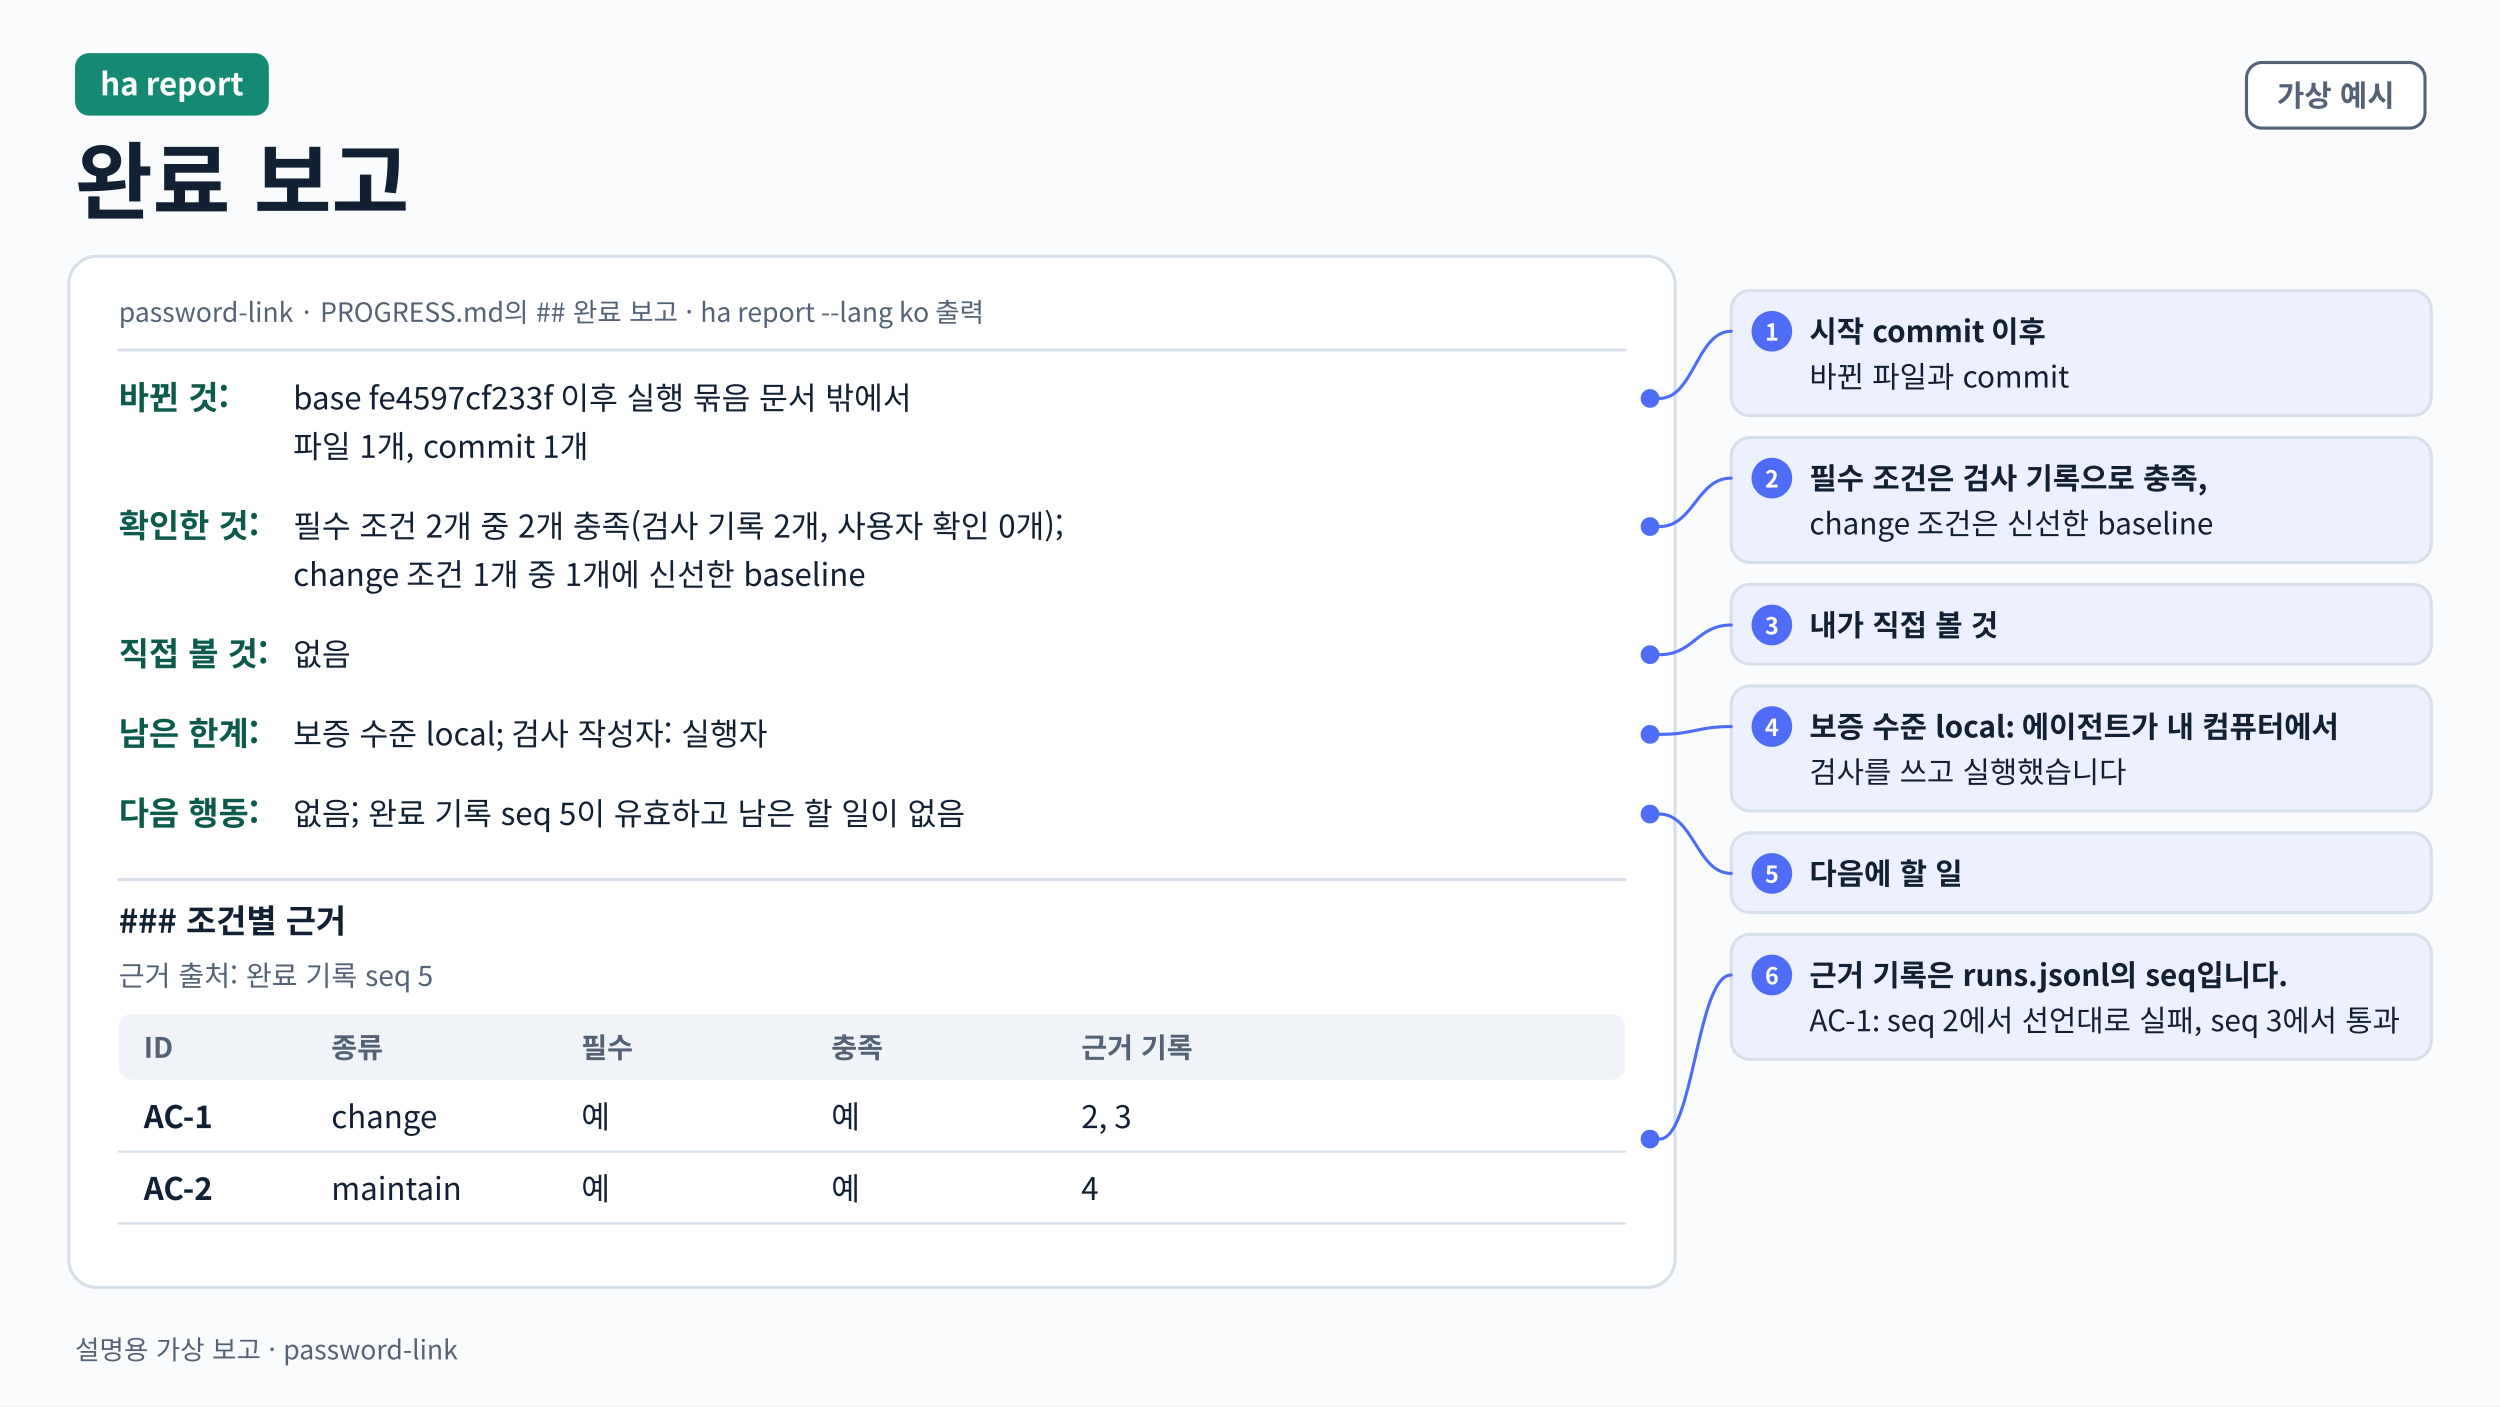
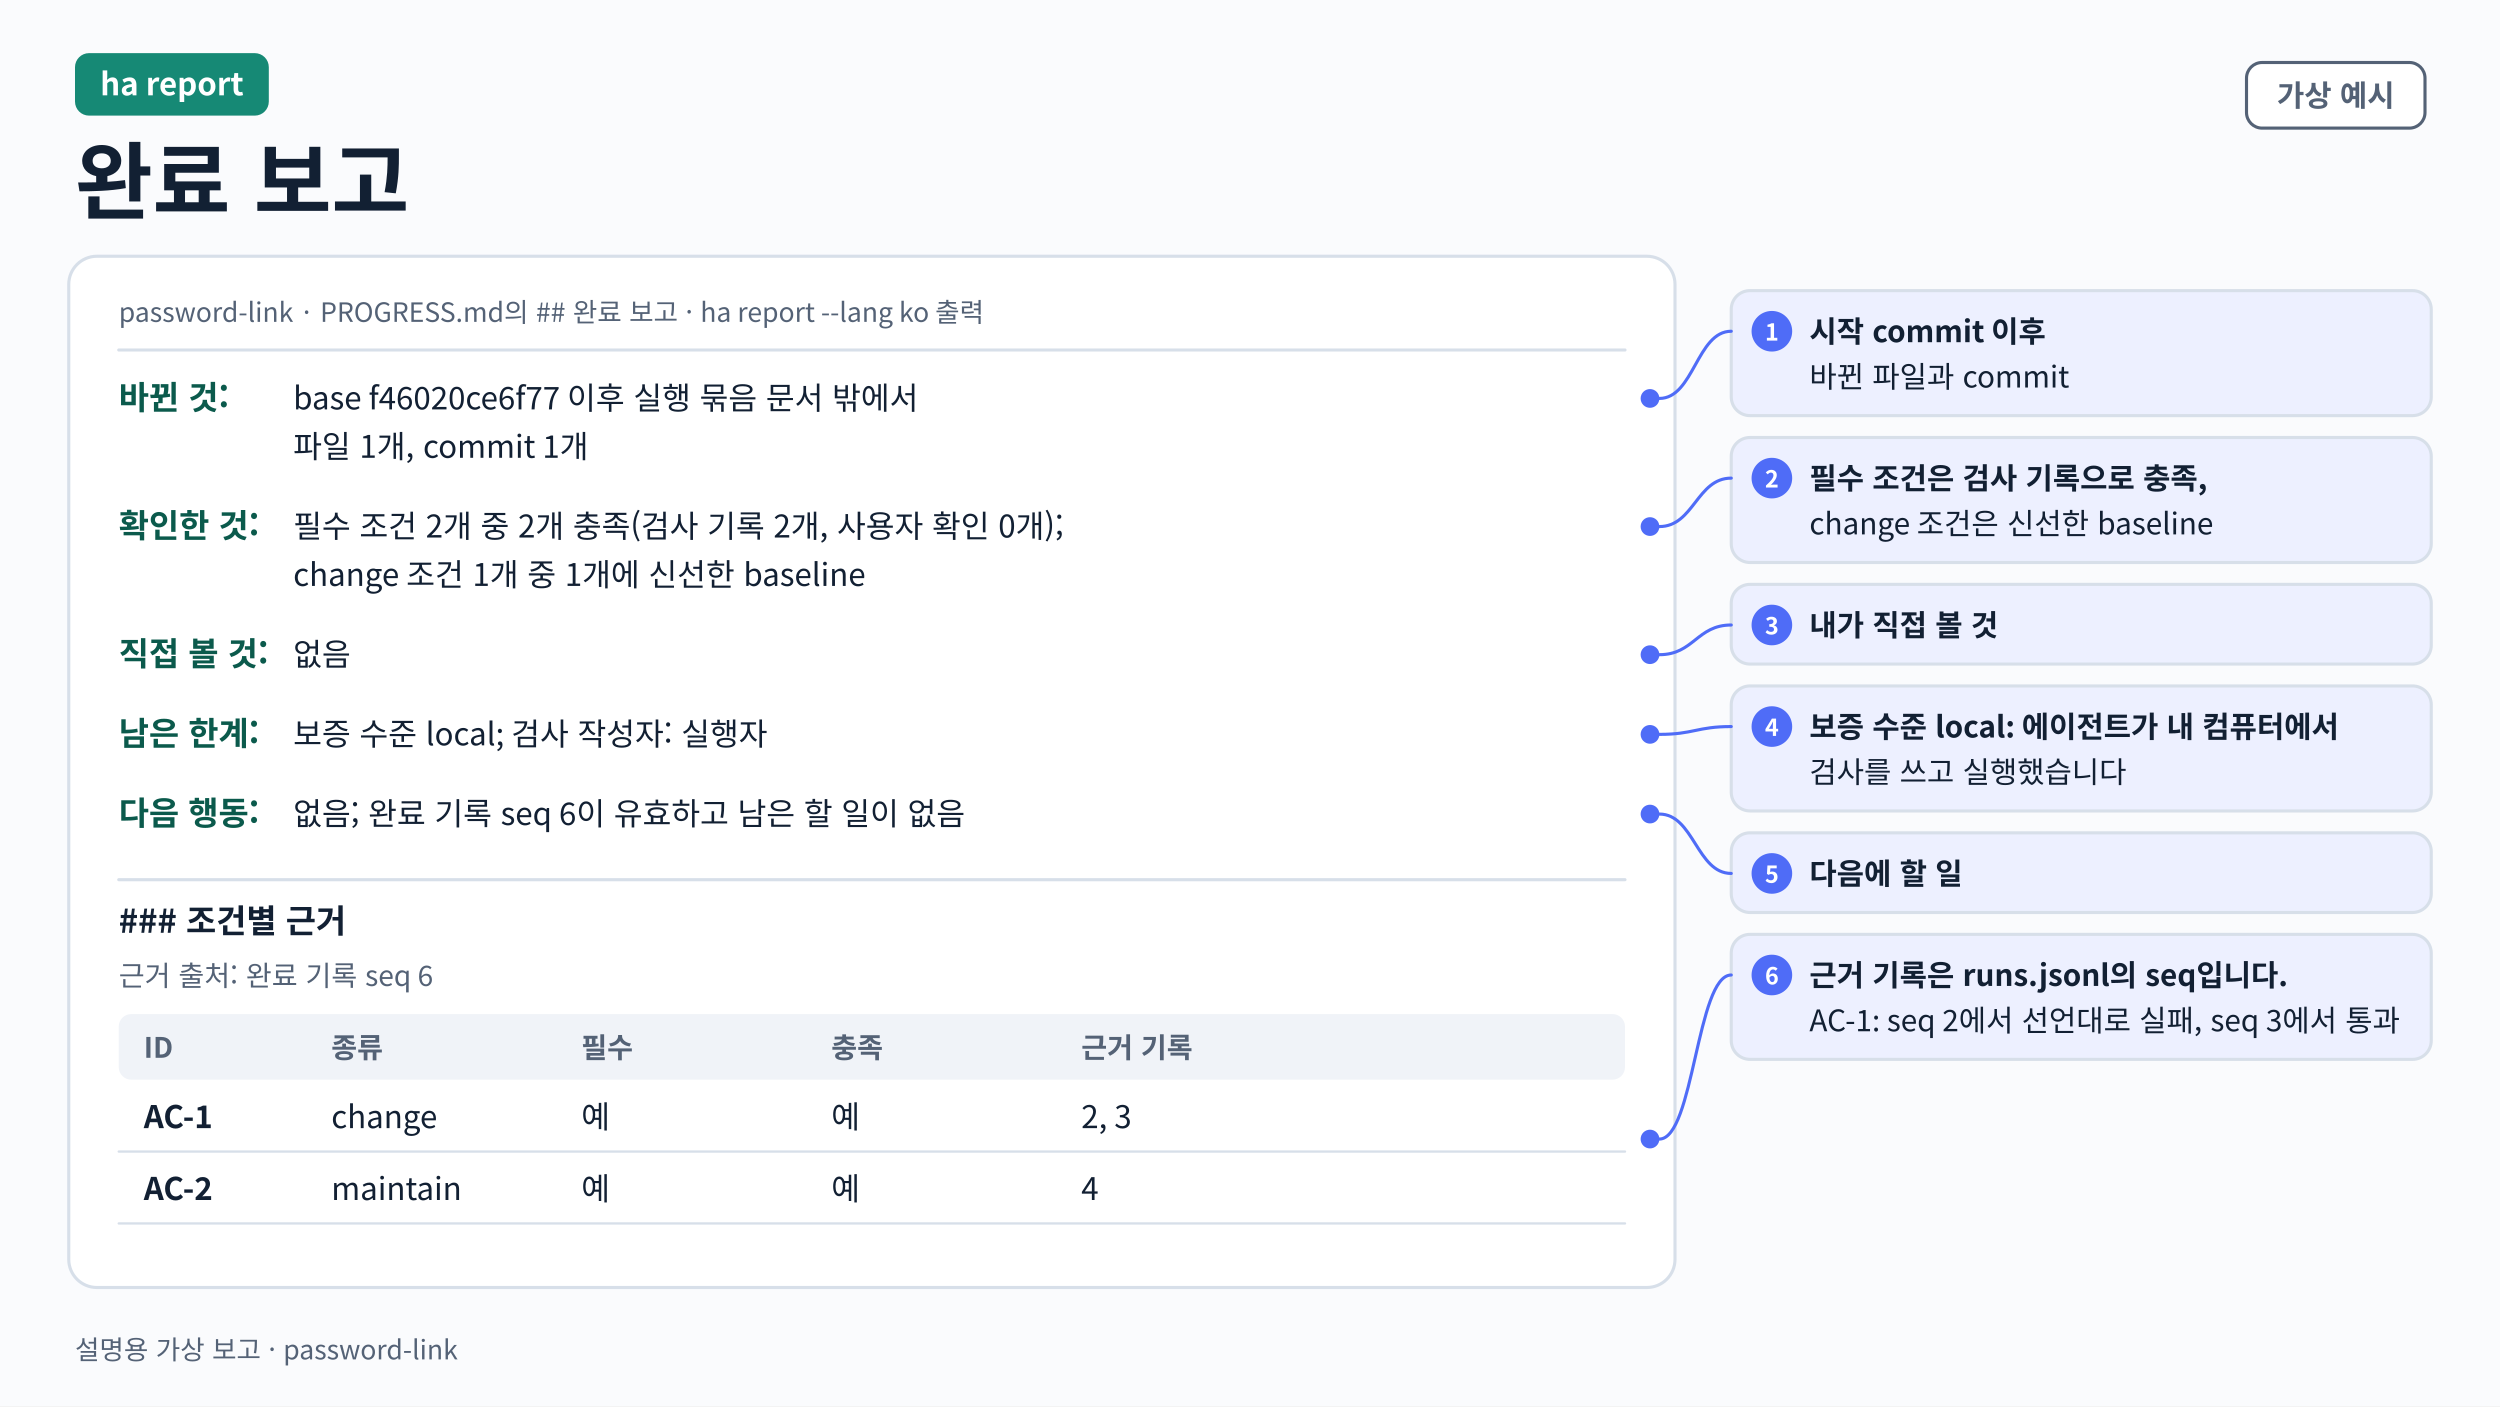
<svg xmlns="http://www.w3.org/2000/svg" width="1600" height="900" viewBox="0 0 1600 900" role="img" aria-labelledby="title description" xml:lang="ko">
  <rect x="0" y="0" width="1600" height="900" rx="0" fill="#FAFBFD" />
  <rect x="48" y="34" width="124.04" height="40" rx="9" fill="#168975" />
  <text x="110.02" y="61" font-family="Noto Sans CJK KR, Noto Sans KR, sans-serif" font-size="20" font-weight="700" fill="#FFFFFF" text-anchor="middle" xml:space="preserve">ha report</text>
  <text x="48" y="136" font-family="Noto Sans CJK KR, Noto Sans KR, sans-serif" font-size="54" font-weight="700" fill="#122033" text-anchor="start" xml:space="preserve">완료 보고</text>
  <rect x="1437.767" y="40" width="114.233" height="42" rx="10" fill="#FFFFFF" stroke="#546276" stroke-width="2" />
  <text x="1494.883" y="68" font-family="Noto Sans CJK KR, Noto Sans KR, sans-serif" font-size="19" font-weight="700" fill="#546276" text-anchor="middle" xml:space="preserve">가상 예시</text>
  <rect x="44" y="164" width="1028" height="660" rx="18" fill="#FFFFFF" stroke="#D7DFE9" stroke-width="2" />
  <text x="76" y="206" font-family="Noto Sans CJK KR, Noto Sans KR, sans-serif" font-size="17" font-weight="400" fill="#546276" text-anchor="start" xml:space="preserve">password-link · PROGRESS.md의 ## 완료 보고 · ha report --lang ko 출력</text>
  <path d="M76 224H1040" fill="none" stroke="#D7DFE9" stroke-width="2" stroke-linecap="round" stroke-linejoin="round" />
  <text x="76" y="262" font-family="Noto Sans CJK KR, Noto Sans KR, sans-serif" font-size="21" font-weight="700" fill="#0B5A4C" text-anchor="start" xml:space="preserve">바뀐 것:</text>
-   <text x="187.639" y="262" font-family="Noto Sans CJK KR, Noto Sans KR, sans-serif" font-size="20" font-weight="400" fill="#122033" text-anchor="start" xml:space="preserve">base fe4597cf233f 이후 실행 묶음 문서 밖에서</text>
+   <text x="187.639" y="262" font-family="Noto Sans CJK KR, Noto Sans KR, sans-serif" font-size="20" font-weight="400" fill="#122033" text-anchor="start" xml:space="preserve">base f46020ce6f77 이후 실행 묶음 문서 밖에서</text>
  <text x="187.639" y="293" font-family="Noto Sans CJK KR, Noto Sans KR, sans-serif" font-size="20" font-weight="400" fill="#122033" text-anchor="start" xml:space="preserve">파일 1개, commit 1개</text>
  <text x="76" y="344" font-family="Noto Sans CJK KR, Noto Sans KR, sans-serif" font-size="21" font-weight="700" fill="#0B5A4C" text-anchor="start" xml:space="preserve">확인한 것:</text>
  <text x="187.639" y="344" font-family="Noto Sans CJK KR, Noto Sans KR, sans-serif" font-size="20" font-weight="400" fill="#122033" text-anchor="start" xml:space="preserve">필수 조건 2개 중 2개 충족(검사 기록 2개, 사용자 확인 0개);</text>
  <text x="187.639" y="375" font-family="Noto Sans CJK KR, Noto Sans KR, sans-serif" font-size="20" font-weight="400" fill="#122033" text-anchor="start" xml:space="preserve">change 조건 1개 중 1개에 신선한 baseline</text>
  <text x="76" y="426" font-family="Noto Sans CJK KR, Noto Sans KR, sans-serif" font-size="21" font-weight="700" fill="#0B5A4C" text-anchor="start" xml:space="preserve">직접 볼 것:</text>
  <text x="187.639" y="426" font-family="Noto Sans CJK KR, Noto Sans KR, sans-serif" font-size="20" font-weight="400" fill="#122033" text-anchor="start" xml:space="preserve">없음</text>
  <text x="76" y="477" font-family="Noto Sans CJK KR, Noto Sans KR, sans-serif" font-size="21" font-weight="700" fill="#0B5A4C" text-anchor="start" xml:space="preserve">남은 한계:</text>
  <text x="187.639" y="477" font-family="Noto Sans CJK KR, Noto Sans KR, sans-serif" font-size="20" font-weight="400" fill="#122033" text-anchor="start" xml:space="preserve">보증 수준 local; 검사 작성자: 실행자</text>
  <text x="76" y="528" font-family="Noto Sans CJK KR, Noto Sans KR, sans-serif" font-size="21" font-weight="700" fill="#0B5A4C" text-anchor="start" xml:space="preserve">다음 행동:</text>
-   <text x="187.639" y="528" font-family="Noto Sans CJK KR, Noto Sans KR, sans-serif" font-size="20" font-weight="400" fill="#122033" text-anchor="start" xml:space="preserve">없음; 완료 기록 seq 5이 유효하고 남은 할 일이 없음</text>
+   <text x="187.639" y="528" font-family="Noto Sans CJK KR, Noto Sans KR, sans-serif" font-size="20" font-weight="400" fill="#122033" text-anchor="start" xml:space="preserve">없음; 완료 기록 seq 6이 유효하고 남은 할 일이 없음</text>
  <path d="M76 563H1040" fill="none" stroke="#D7DFE9" stroke-width="2" stroke-linecap="round" stroke-linejoin="round" />
  <text x="76" y="597" font-family="Noto Sans CJK KR, Noto Sans KR, sans-serif" font-size="21" font-weight="700" fill="#122033" text-anchor="start" xml:space="preserve">### 조건별 근거</text>
-   <text x="76" y="631" font-family="Noto Sans CJK KR, Noto Sans KR, sans-serif" font-size="18" font-weight="400" fill="#546276" text-anchor="start" xml:space="preserve">근거 출처: 완료 기록 seq 5</text>
+   <text x="76" y="631" font-family="Noto Sans CJK KR, Noto Sans KR, sans-serif" font-size="18" font-weight="400" fill="#546276" text-anchor="start" xml:space="preserve">근거 출처: 완료 기록 seq 6</text>
  <rect x="76" y="649" width="964" height="42" rx="8" fill="#F0F3F8" />
  <text x="92" y="677" font-family="Noto Sans CJK KR, Noto Sans KR, sans-serif" font-size="18" font-weight="700" fill="#546276" text-anchor="start" xml:space="preserve">ID</text>
  <text x="212" y="677" font-family="Noto Sans CJK KR, Noto Sans KR, sans-serif" font-size="18" font-weight="700" fill="#546276" text-anchor="start" xml:space="preserve">종류</text>
  <text x="372" y="677" font-family="Noto Sans CJK KR, Noto Sans KR, sans-serif" font-size="18" font-weight="700" fill="#546276" text-anchor="start" xml:space="preserve">필수</text>
  <text x="532" y="677" font-family="Noto Sans CJK KR, Noto Sans KR, sans-serif" font-size="18" font-weight="700" fill="#546276" text-anchor="start" xml:space="preserve">충족</text>
  <text x="692" y="677" font-family="Noto Sans CJK KR, Noto Sans KR, sans-serif" font-size="18" font-weight="700" fill="#546276" text-anchor="start" xml:space="preserve">근거 기록</text>
  <path d="M76 737H1040" fill="none" stroke="#D7DFE9" stroke-width="1.5" stroke-linecap="round" stroke-linejoin="round" />
  <text x="92" y="722" font-family="Noto Sans CJK KR, Noto Sans KR, sans-serif" font-size="20" font-weight="700" fill="#122033" text-anchor="start" xml:space="preserve">AC-1</text>
  <text x="212" y="722" font-family="Noto Sans CJK KR, Noto Sans KR, sans-serif" font-size="20" font-weight="400" fill="#122033" text-anchor="start" xml:space="preserve">change</text>
  <text x="372" y="722" font-family="Noto Sans CJK KR, Noto Sans KR, sans-serif" font-size="20" font-weight="400" fill="#122033" text-anchor="start" xml:space="preserve">예</text>
  <text x="532" y="722" font-family="Noto Sans CJK KR, Noto Sans KR, sans-serif" font-size="20" font-weight="400" fill="#122033" text-anchor="start" xml:space="preserve">예</text>
  <text x="692" y="722" font-family="Noto Sans CJK KR, Noto Sans KR, sans-serif" font-size="20" font-weight="400" fill="#122033" text-anchor="start" xml:space="preserve">2, 3</text>
  <path d="M76 783H1040" fill="none" stroke="#D7DFE9" stroke-width="1.5" stroke-linecap="round" stroke-linejoin="round" />
  <text x="92" y="768" font-family="Noto Sans CJK KR, Noto Sans KR, sans-serif" font-size="20" font-weight="700" fill="#122033" text-anchor="start" xml:space="preserve">AC-2</text>
  <text x="212" y="768" font-family="Noto Sans CJK KR, Noto Sans KR, sans-serif" font-size="20" font-weight="400" fill="#122033" text-anchor="start" xml:space="preserve">maintain</text>
  <text x="372" y="768" font-family="Noto Sans CJK KR, Noto Sans KR, sans-serif" font-size="20" font-weight="400" fill="#122033" text-anchor="start" xml:space="preserve">예</text>
  <text x="532" y="768" font-family="Noto Sans CJK KR, Noto Sans KR, sans-serif" font-size="20" font-weight="400" fill="#122033" text-anchor="start" xml:space="preserve">예</text>
  <text x="692" y="768" font-family="Noto Sans CJK KR, Noto Sans KR, sans-serif" font-size="20" font-weight="400" fill="#122033" text-anchor="start" xml:space="preserve">4</text>
  <rect x="1108" y="186" width="448" height="80" rx="12" fill="#EDF0FF" stroke="#D7DFE9" stroke-width="2" />
  <circle cx="1134" cy="212" r="13" fill="#4F6CF7" />
  <text x="1134" y="218" font-family="Noto Sans CJK KR, Noto Sans KR, sans-serif" font-size="15" font-weight="700" fill="#FFFFFF" text-anchor="middle" xml:space="preserve">1</text>
  <text x="1158" y="219" font-family="Noto Sans CJK KR, Noto Sans KR, sans-serif" font-size="19" font-weight="700" fill="#122033" text-anchor="start" xml:space="preserve">시작 commit 이후</text>
  <text x="1158" y="248" font-family="Noto Sans CJK KR, Noto Sans KR, sans-serif" font-size="19" font-weight="400" fill="#122033" text-anchor="start" xml:space="preserve">바뀐 파일과 commit</text>
  <circle cx="1056" cy="255" r="6" fill="#4F6CF7" />
  <path d="M1062 255C1084 255 1086 212 1108 212" fill="none" stroke="#4F6CF7" stroke-width="2" stroke-linecap="round" stroke-linejoin="round" />
  <rect x="1108" y="280" width="448" height="80" rx="12" fill="#EDF0FF" stroke="#D7DFE9" stroke-width="2" />
  <circle cx="1134" cy="306" r="13" fill="#4F6CF7" />
  <text x="1134" y="312" font-family="Noto Sans CJK KR, Noto Sans KR, sans-serif" font-size="15" font-weight="700" fill="#FFFFFF" text-anchor="middle" xml:space="preserve">2</text>
  <text x="1158" y="313" font-family="Noto Sans CJK KR, Noto Sans KR, sans-serif" font-size="19" font-weight="700" fill="#122033" text-anchor="start" xml:space="preserve">필수 조건은 검사 기록으로 충족,</text>
  <text x="1158" y="342" font-family="Noto Sans CJK KR, Noto Sans KR, sans-serif" font-size="19" font-weight="400" fill="#122033" text-anchor="start" xml:space="preserve">change 조건은 신선한 baseline</text>
  <circle cx="1056" cy="337" r="6" fill="#4F6CF7" />
  <path d="M1062 337C1084 337 1086 306 1108 306" fill="none" stroke="#4F6CF7" stroke-width="2" stroke-linecap="round" stroke-linejoin="round" />
  <rect x="1108" y="374" width="448" height="51" rx="12" fill="#EDF0FF" stroke="#D7DFE9" stroke-width="2" />
  <circle cx="1134" cy="400" r="13" fill="#4F6CF7" />
  <text x="1134" y="406" font-family="Noto Sans CJK KR, Noto Sans KR, sans-serif" font-size="15" font-weight="700" fill="#FFFFFF" text-anchor="middle" xml:space="preserve">3</text>
  <text x="1158" y="407" font-family="Noto Sans CJK KR, Noto Sans KR, sans-serif" font-size="19" font-weight="700" fill="#122033" text-anchor="start" xml:space="preserve">내가 직접 볼 것</text>
  <circle cx="1056" cy="419" r="6" fill="#4F6CF7" />
  <path d="M1062 419C1084 419 1086 400 1108 400" fill="none" stroke="#4F6CF7" stroke-width="2" stroke-linecap="round" stroke-linejoin="round" />
  <rect x="1108" y="439" width="448" height="80" rx="12" fill="#EDF0FF" stroke="#D7DFE9" stroke-width="2" />
  <circle cx="1134" cy="465" r="13" fill="#4F6CF7" />
  <text x="1134" y="471" font-family="Noto Sans CJK KR, Noto Sans KR, sans-serif" font-size="15" font-weight="700" fill="#FFFFFF" text-anchor="middle" xml:space="preserve">4</text>
  <text x="1158" y="472" font-family="Noto Sans CJK KR, Noto Sans KR, sans-serif" font-size="19" font-weight="700" fill="#122033" text-anchor="start" xml:space="preserve">보증 수준 local: 에이전트가 내 컴퓨터에서</text>
  <text x="1158" y="501" font-family="Noto Sans CJK KR, Noto Sans KR, sans-serif" font-size="19" font-weight="400" fill="#122033" text-anchor="start" xml:space="preserve">검사를 쓰고 실행했습니다</text>
  <circle cx="1056" cy="470" r="6" fill="#4F6CF7" />
  <path d="M1062 470C1084 470 1086 465 1108 465" fill="none" stroke="#4F6CF7" stroke-width="2" stroke-linecap="round" stroke-linejoin="round" />
  <rect x="1108" y="533" width="448" height="51" rx="12" fill="#EDF0FF" stroke="#D7DFE9" stroke-width="2" />
  <circle cx="1134" cy="559" r="13" fill="#4F6CF7" />
  <text x="1134" y="565" font-family="Noto Sans CJK KR, Noto Sans KR, sans-serif" font-size="15" font-weight="700" fill="#FFFFFF" text-anchor="middle" xml:space="preserve">5</text>
  <text x="1158" y="566" font-family="Noto Sans CJK KR, Noto Sans KR, sans-serif" font-size="19" font-weight="700" fill="#122033" text-anchor="start" xml:space="preserve">다음에 할 일</text>
  <circle cx="1056" cy="521" r="6" fill="#4F6CF7" />
  <path d="M1062 521C1084 521 1086 559 1108 559" fill="none" stroke="#4F6CF7" stroke-width="2" stroke-linecap="round" stroke-linejoin="round" />
  <rect x="1108" y="598" width="448" height="80" rx="12" fill="#EDF0FF" stroke="#D7DFE9" stroke-width="2" />
  <circle cx="1134" cy="624" r="13" fill="#4F6CF7" />
  <text x="1134" y="630" font-family="Noto Sans CJK KR, Noto Sans KR, sans-serif" font-size="15" font-weight="700" fill="#FFFFFF" text-anchor="middle" xml:space="preserve">6</text>
  <text x="1158" y="631" font-family="Noto Sans CJK KR, Noto Sans KR, sans-serif" font-size="19" font-weight="700" fill="#122033" text-anchor="start" xml:space="preserve">근거 기록은 runs.jsonl의 seq입니다.</text>
  <text x="1158" y="660" font-family="Noto Sans CJK KR, Noto Sans KR, sans-serif" font-size="19" font-weight="400" fill="#122033" text-anchor="start" xml:space="preserve">AC-1: seq 2에서 선언대로 실패, seq 3에서 통과</text>
  <circle cx="1056" cy="729" r="6" fill="#4F6CF7" />
  <path d="M1062 729C1084 729 1086 624 1108 624" fill="none" stroke="#4F6CF7" stroke-width="2" stroke-linecap="round" stroke-linejoin="round" />
  <text x="48" y="870" font-family="Noto Sans CJK KR, Noto Sans KR, sans-serif" font-size="17" font-weight="400" fill="#546276" text-anchor="start" xml:space="preserve">설명용 가상 보고 · password-link</text>
</svg>
